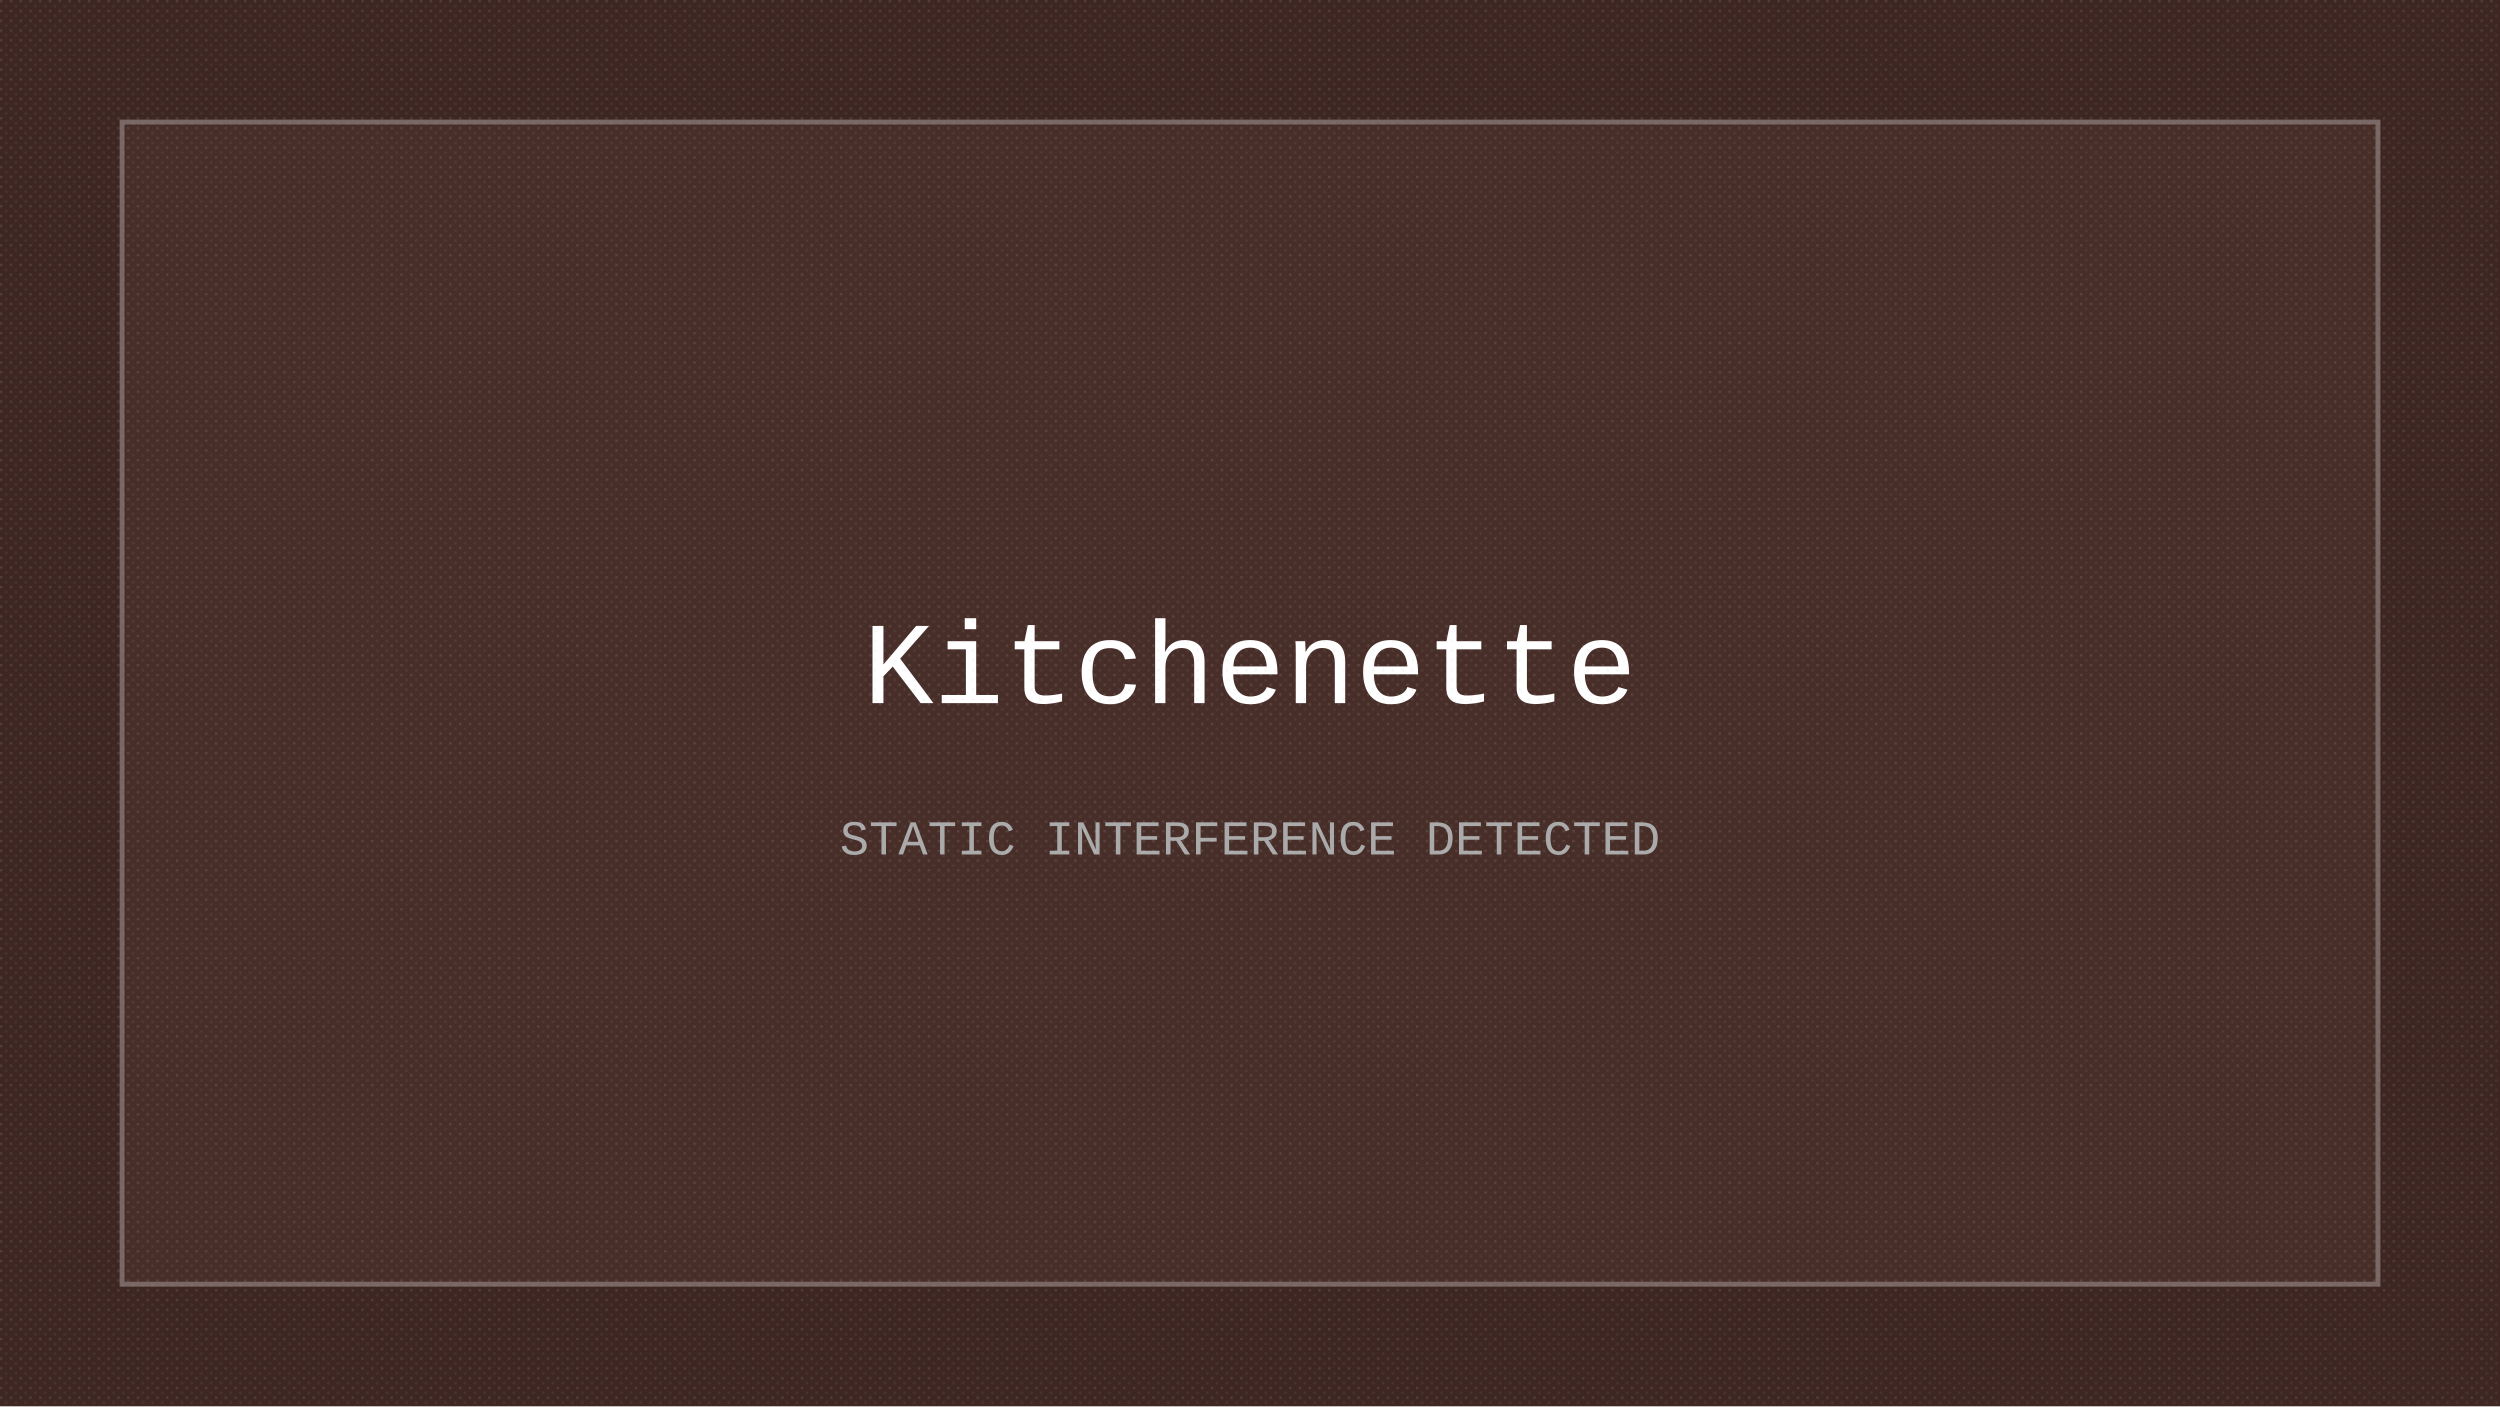
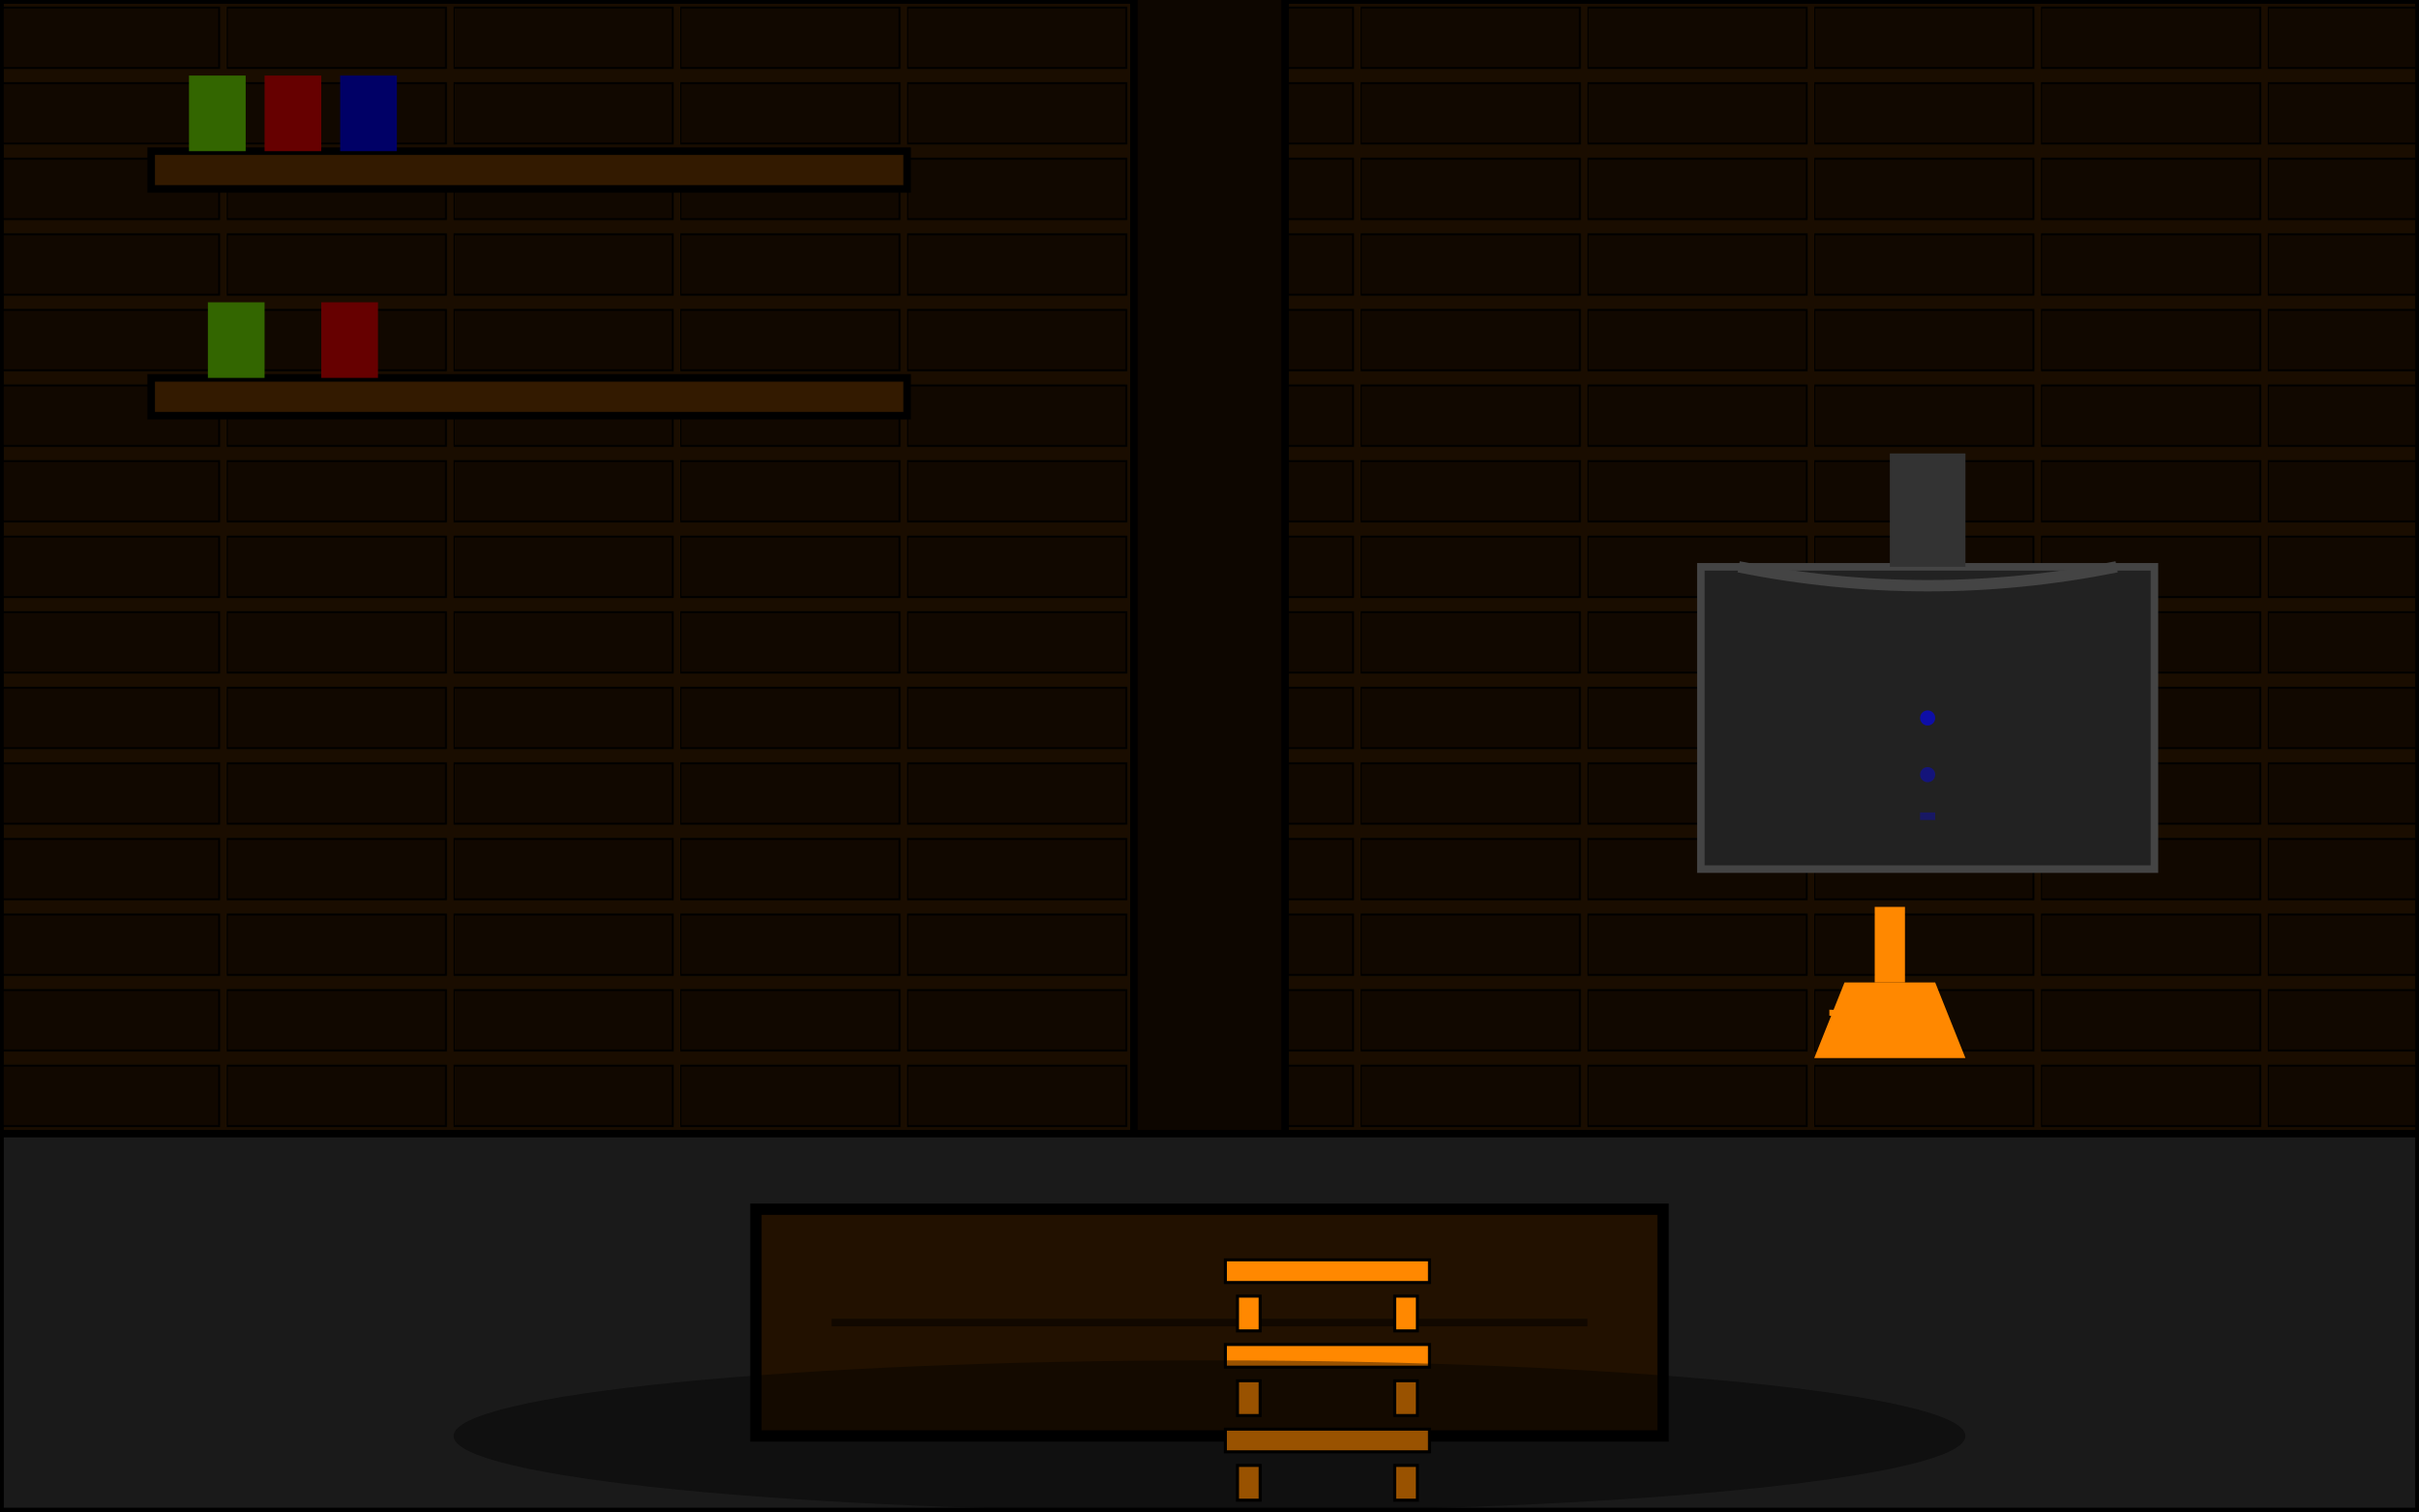
- <svg xmlns="http://www.w3.org/2000/svg" width="1024" height="576" viewBox="0 0 1024 576">
-   <rect width="1024" height="576" fill="#3e2723" />
-   <rect x="50" y="50" width="924" height="476" fill="#5d4037" stroke="#fff" stroke-width="2" opacity="0.3" />
-   <text x="512" y="288" font-family="Courier New, monospace" font-size="48" fill="#fff" text-anchor="middle">Kitchenette</text>
-   <text x="512" y="350" font-family="Courier New, monospace" font-size="20" fill="#aaa" text-anchor="middle">STATIC INTERFERENCE DETECTED</text>
-   <rect width="1024" height="576" fill="url(#static)" opacity="0.1" />
+ <svg xmlns="http://www.w3.org/2000/svg" viewBox="0 0 640 400">
  <defs>
-     <pattern id="static" width="4" height="4" patternUnits="userSpaceOnUse">
-       <rect width="1" height="1" fill="#fff" />
-       <rect x="2" y="2" width="1" height="1" fill="#aaa" />
+     <pattern id="dark-wood" width="60" height="20" patternUnits="userSpaceOnUse">
+       <rect width="60" height="20" fill="#1a0d00" />
+       <rect x="0" y="2" width="58" height="16" fill="#110800" stroke="#000" stroke-width="0.5" />
+     </pattern>
+     <pattern id="metal-hash" width="10" height="10" patternUnits="userSpaceOnUse">
+       <line x1="0" y1="0" x2="10" y2="10" stroke="#333" stroke-width="1" />
    </pattern>
  </defs>
+   <rect width="640" height="400" fill="#0d0600" />
+   <rect x="0" y="0" width="300" height="400" fill="url(#dark-wood)" stroke="#000" stroke-width="2" />
+   <rect x="340" y="0" width="300" height="400" fill="url(#dark-wood)" stroke="#000" stroke-width="2" />
+   <g id="shelves" transform="translate(40, 40)">
+     <rect width="200" height="10" fill="#331a00" stroke="#000" stroke-width="2" />
+     <rect y="60" width="200" height="10" fill="#331a00" stroke="#000" stroke-width="2" />
+     <rect x="10" y="-20" width="15" height="20" fill="#336600" />
+     <rect x="30" y="-20" width="15" height="20" fill="#660000" />
+     <rect x="50" y="-20" width="15" height="20" fill="#000066" />
+     <rect x="15" y="40" width="15" height="20" fill="#336600" />
+     <rect x="45" y="40" width="15" height="20" fill="#660000" />
+   </g>
+   <rect x="0" y="300" width="640" height="100" fill="#1a1a1a" stroke="#000" stroke-width="2" />
+   <g id="floor-trapdoor" transform="translate(200, 320)">
+     <rect width="240" height="60" fill="#221100" stroke="#000" stroke-width="3" />
+     <line x1="20" y1="30" x2="220" y2="30" stroke="#110800" stroke-width="2" />
+     <g id="padlock" transform="translate(100, 10) scale(0.2)">
+       <path fill="#FF8800" stroke="#000" stroke-width="4" d="M121 17v30h270V17H121zm16 48v46h30V65h-30zm208 0v46h30V65h-30zm-224 64v30h270v-30H121zm16 48v46h30v-46h-30zm208 0v46h30v-46h-30zm-224 64v30h270v-30H121zm16 48v46h30v-46h-30zm208 0v46h30v-46h-30zm-224 64v30h270v-30H121zm16 48v46h30v-46h-30zm208 0v46h30v-46h-30zm-224 64v30h270v-30H121z" />
+     </g>
+   </g>
+   <g id="sink" transform="translate(450, 150)">
+     <rect width="120" height="80" fill="#222" stroke="#444" stroke-width="2" />
+     <path d="M 10 0 Q 60 10 110 0" fill="none" stroke="#444" stroke-width="3" />
+     <rect x="50" y="-30" width="20" height="30" fill="#333" />
+     <circle cx="60" cy="40" r="2" fill="#0000FF" opacity="0.6" />
+     <circle cx="60" cy="55" r="2" fill="#0000FF" opacity="0.4" />
+     <rect x="58" y="65" width="4" height="2" fill="#0000FF" opacity="0.3" />
+   </g>
+   <g id="item-oil-can" transform="translate(480, 240) scale(0.4)">
+     <path fill="#FF8800" d="M 20 50 L 80 50 L 100 100 L 0 100 Z" />
+     <rect x="40" y="0" width="20" height="50" fill="#FF8800" />
+     <path d="M 10 70 Q 30 70 30 90" fill="none" stroke="#FF8800" stroke-width="4" />
+   </g>
+   <ellipse cx="320" cy="380" rx="200" ry="20" fill="#000000" opacity="0.4" />
</svg>
